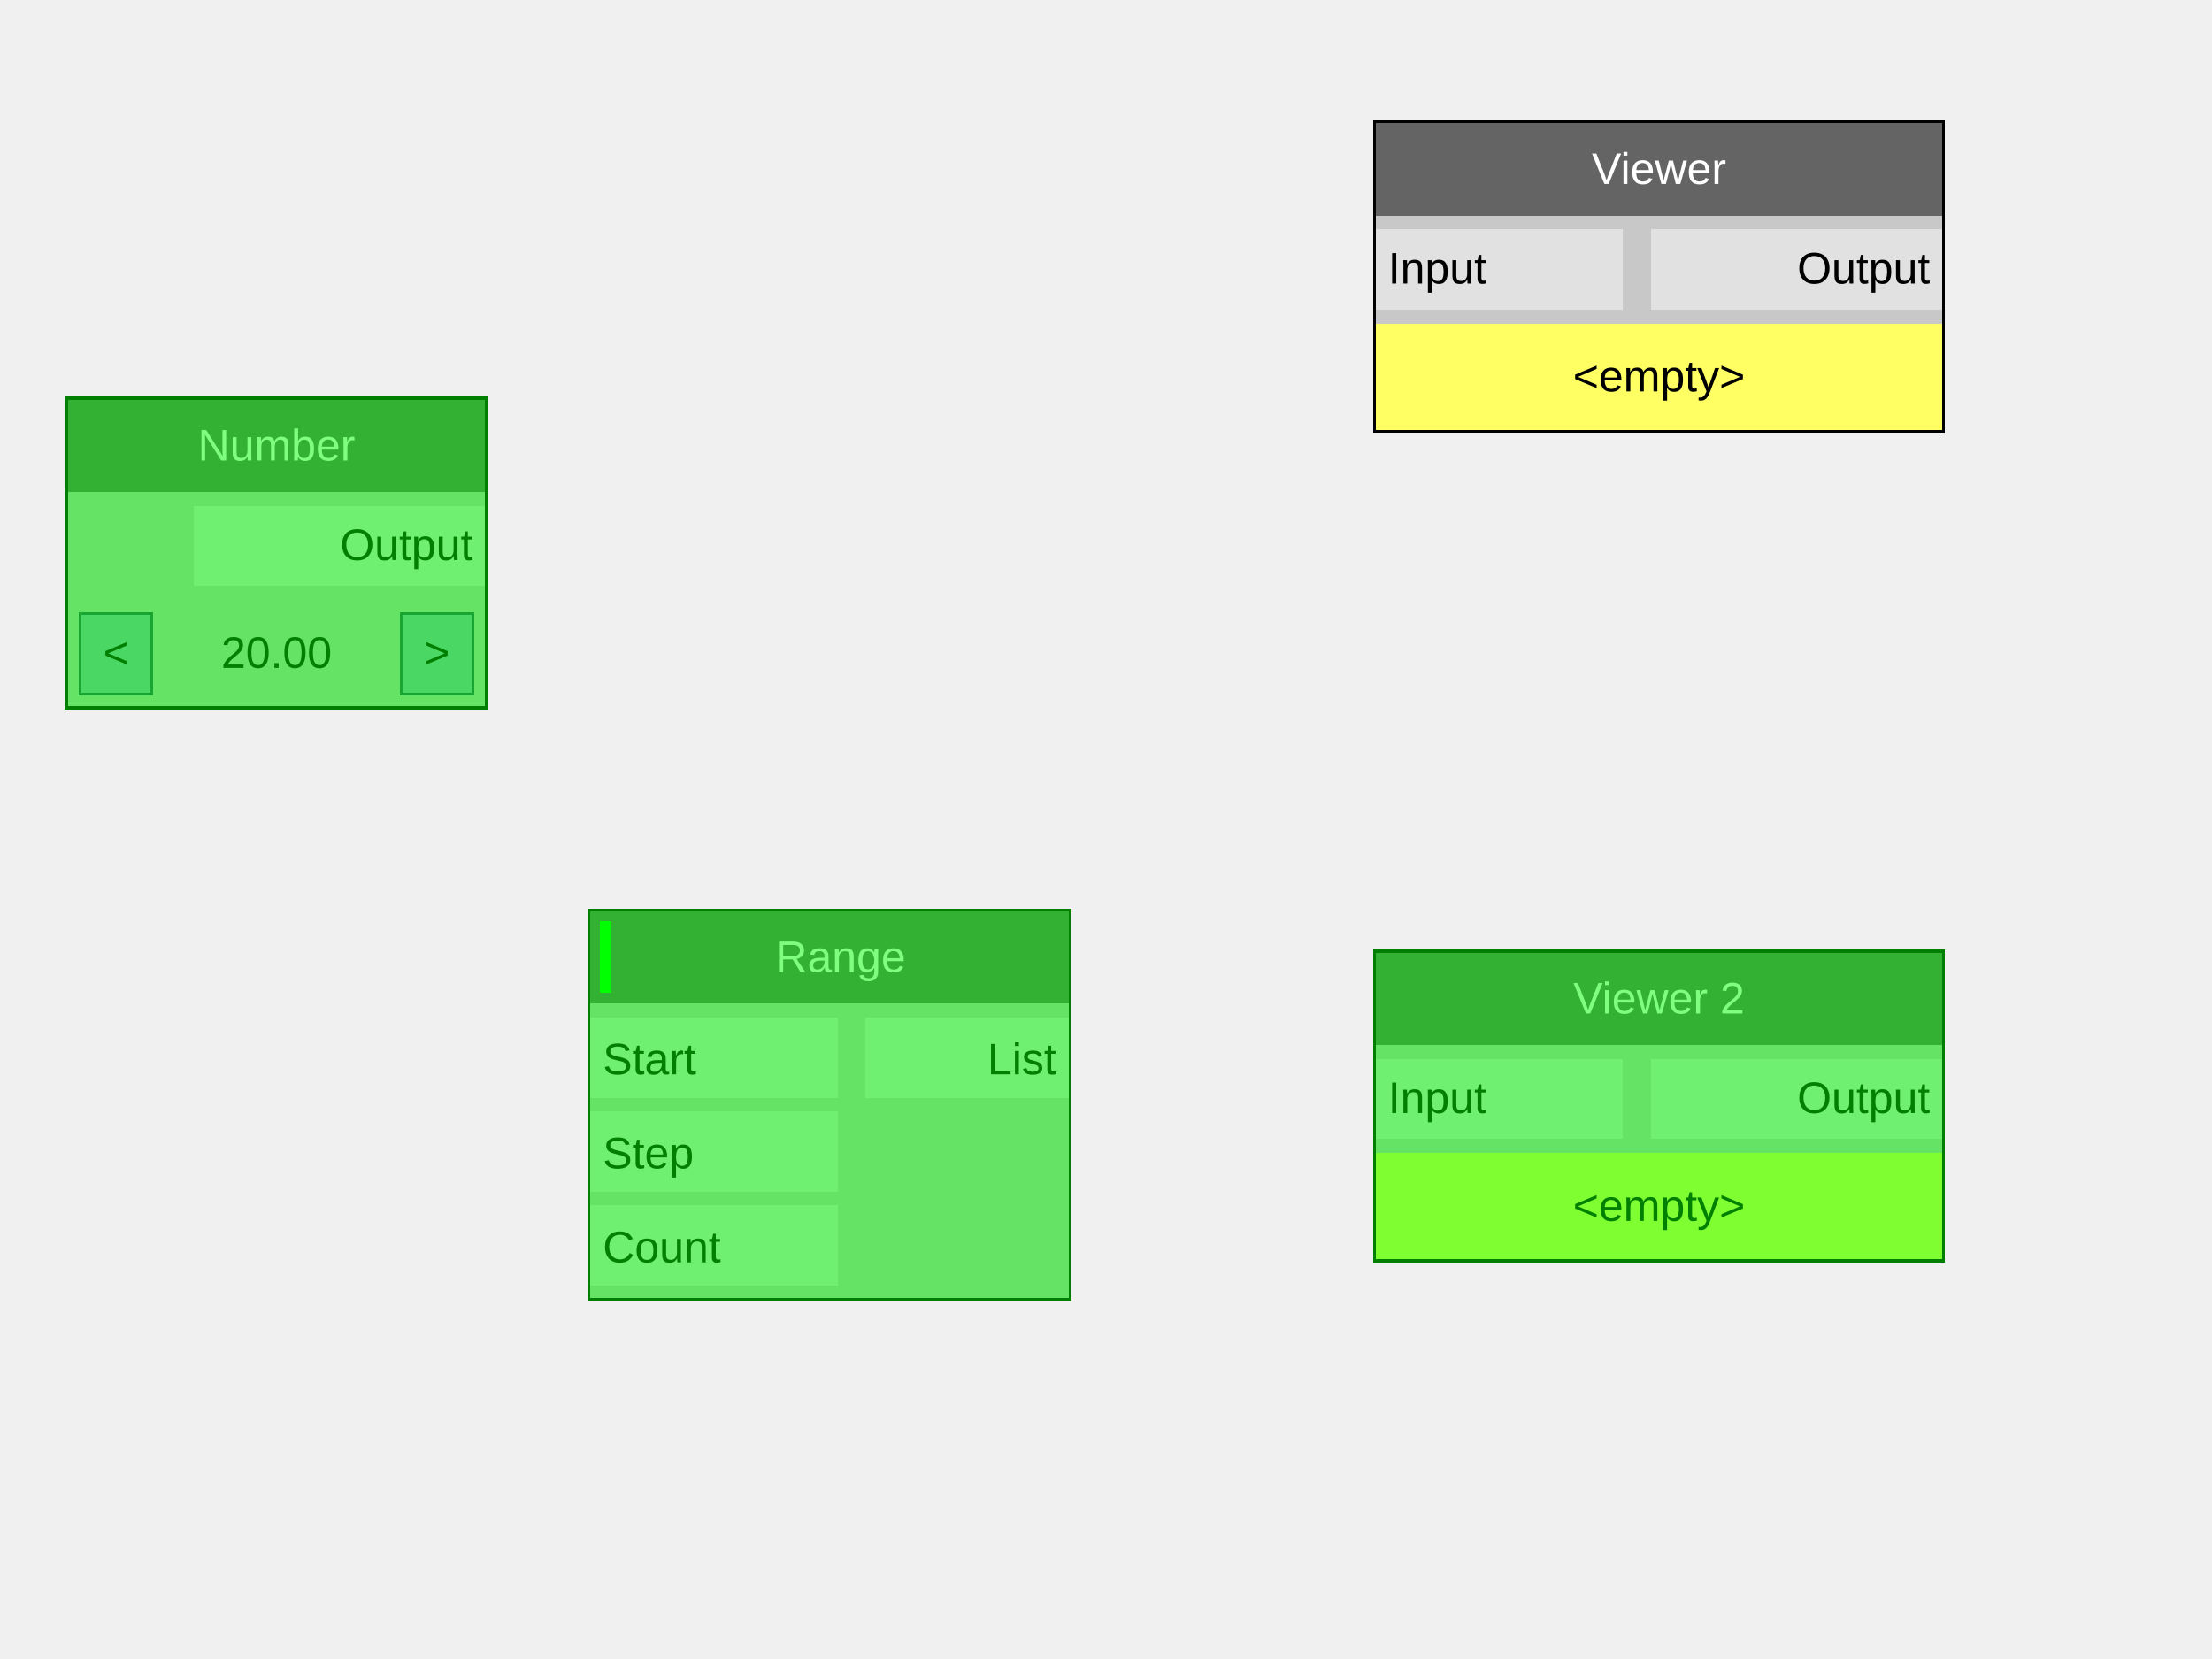
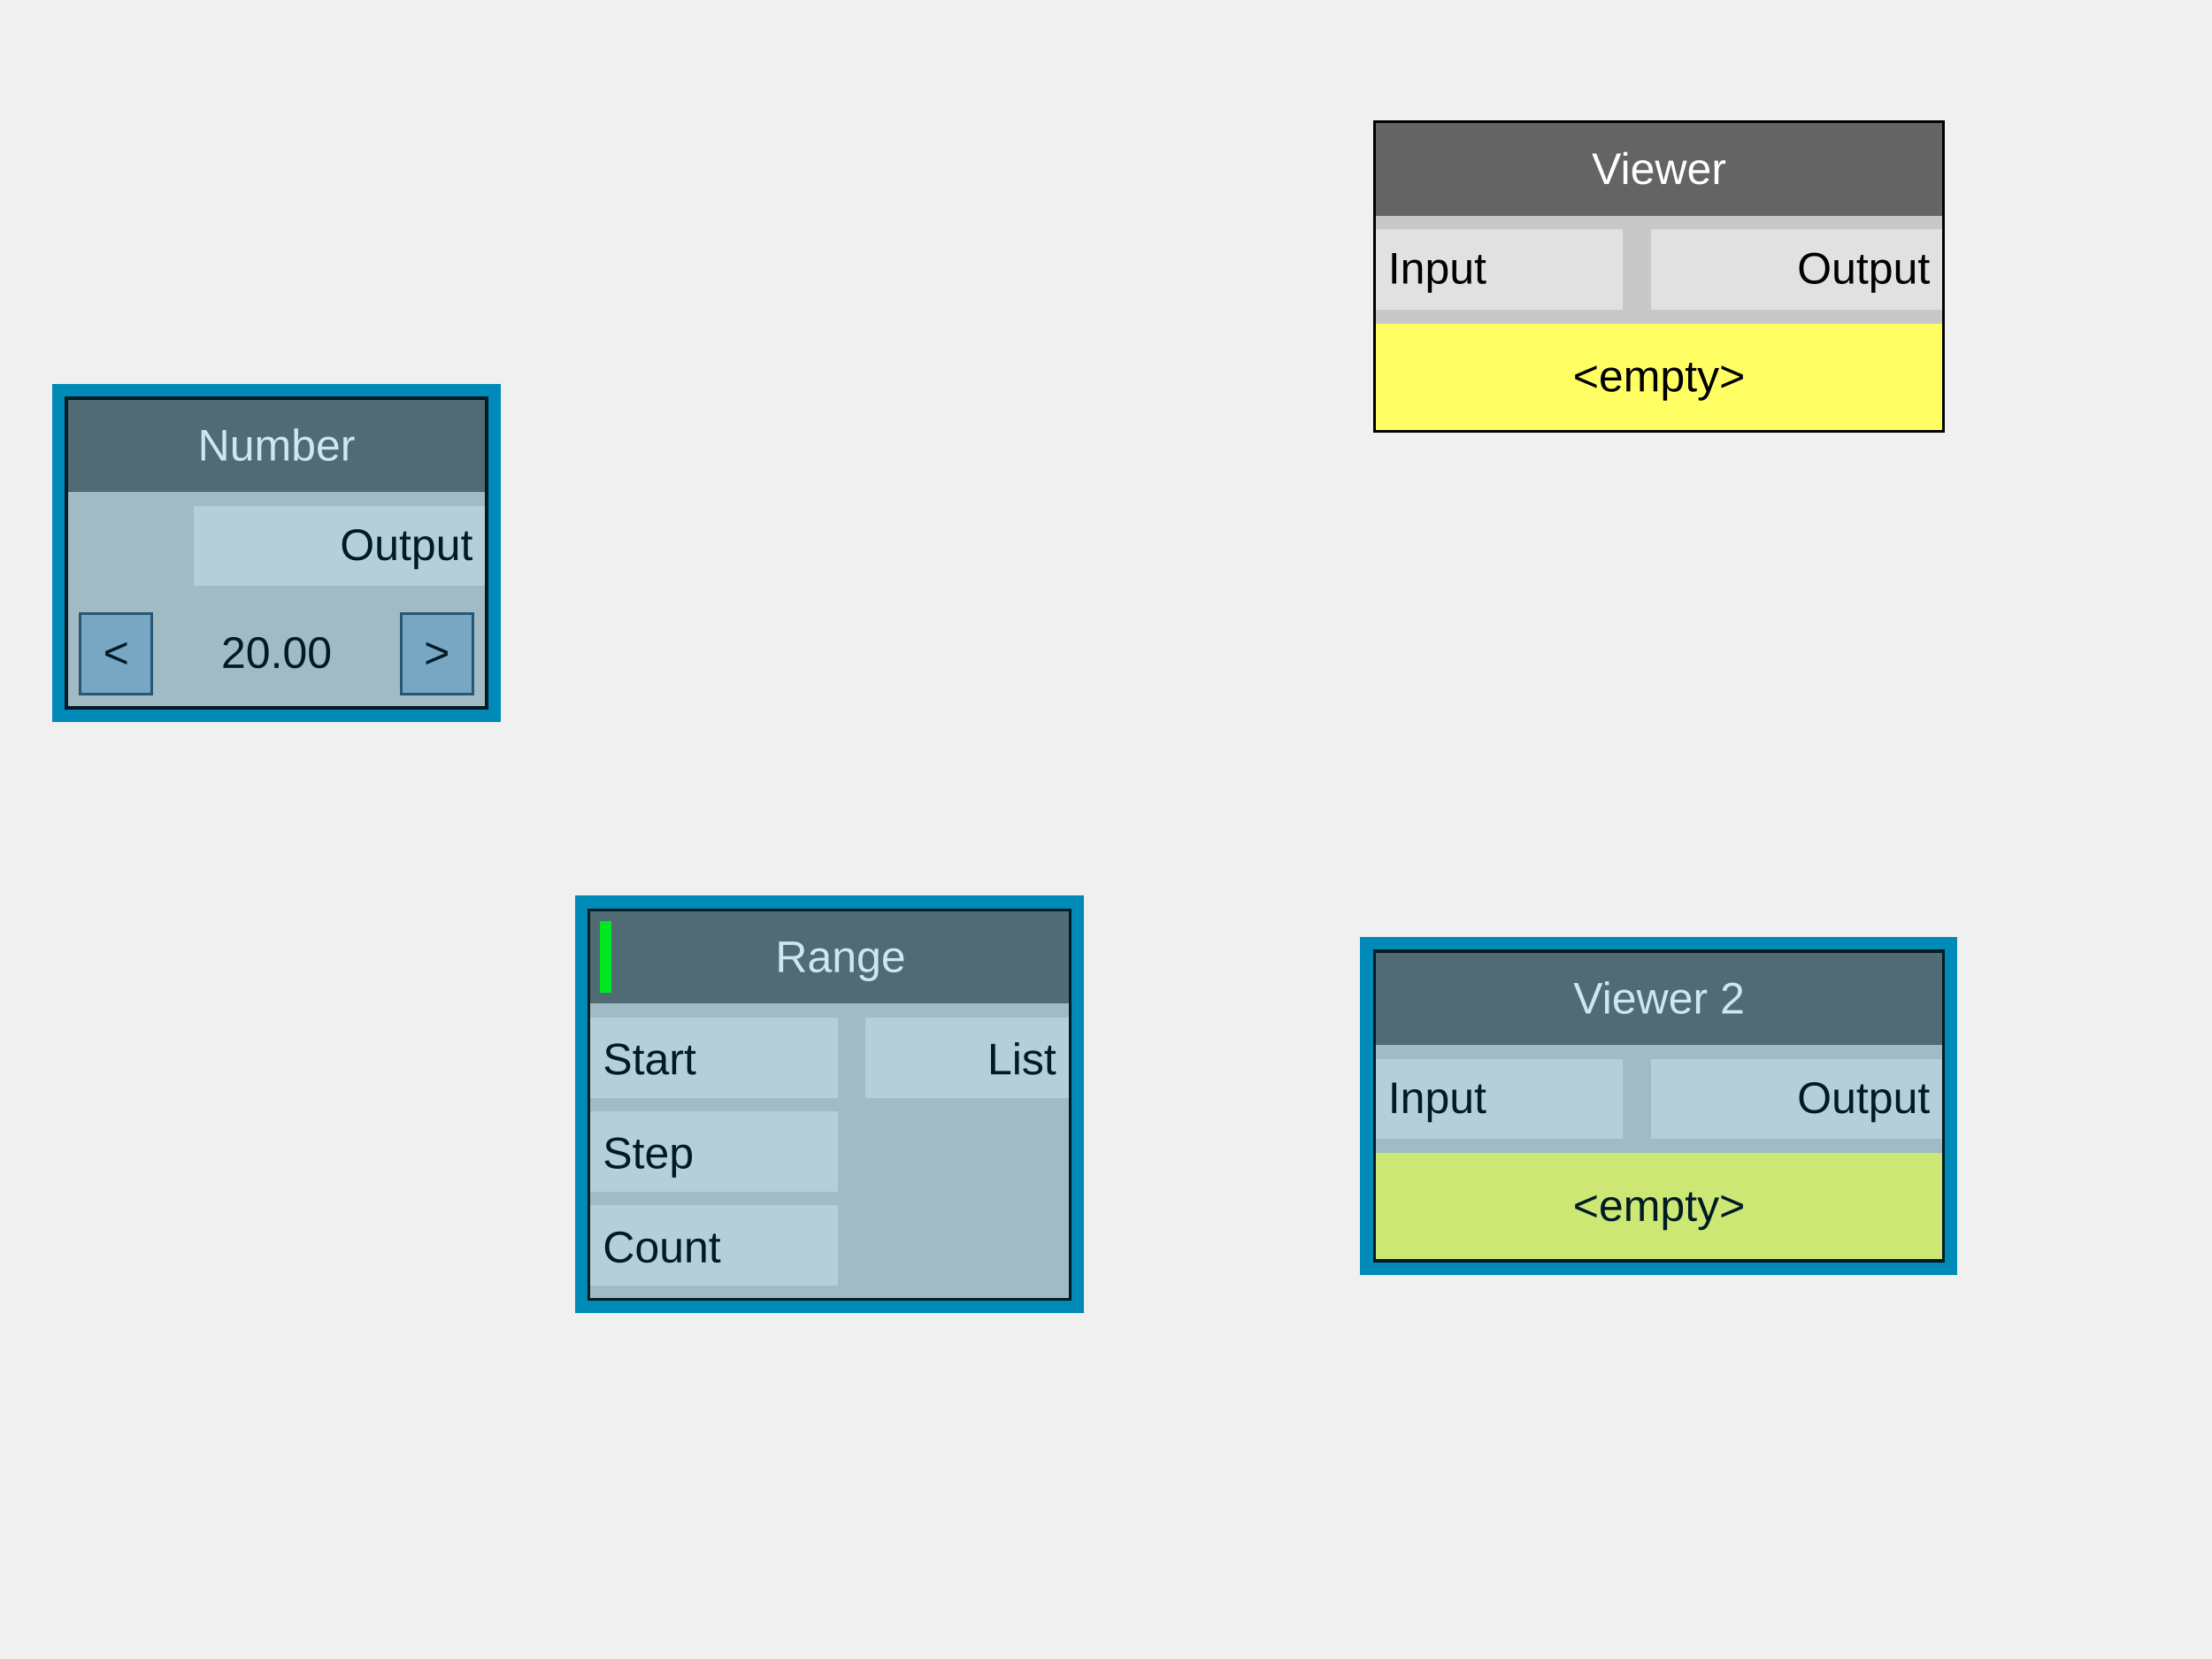
<svg xmlns="http://www.w3.org/2000/svg" version="1.1" width="800" height="600" shape-rendering="crispEdges">
  <rect x="0" y="0" width="800" height="600" style="fill:rgb(240,240,240);" />
-   <rect x="24" y="144" width="152" height="34" style="fill:rgb(50,177,50);" />
-   <text x="100" y="161" dominant-baseline="central" text-anchor="middle" style="fill:rgb(127,255,127);font-family:Arial;font-size:16px;">Number</text>
-   <rect x="24" y="178" width="152" height="39" style="fill:rgb(100,227,100);" />
-   <rect x="70" y="183" width="106" height="29" style="fill:rgb(112,240,112);" />
-   <text x="171" y="197" dominant-baseline="central" text-anchor="end" style="fill:rgb(0,127,0);font-family:Arial;font-size:16px;">Output</text>
-   <rect x="24" y="217" width="152" height="39" style="fill:rgb(100,227,100);" />
-   <text x="100" y="236" dominant-baseline="central" text-anchor="middle" style="fill:rgb(0,127,0);font-family:Arial;font-size:16px;">20.00</text>
-   <rect x="29" y="222" width="26" height="29" style="fill:rgb(75,215,100);" />
-   <text x="42" y="236" dominant-baseline="central" text-anchor="middle" style="fill:rgb(0,127,0);font-family:Arial;font-size:16px;">&lt;</text>
-   <rect x="29" y="222" width="26" height="29" style="fill:none;stroke-width:1px;stroke:rgb(25,165,50);" />
-   <rect x="145" y="222" width="26" height="29" style="fill:rgb(75,215,100);" />
-   <text x="158" y="236" dominant-baseline="central" text-anchor="middle" style="fill:rgb(0,127,0);font-family:Arial;font-size:16px;">&gt;</text>
-   <rect x="145" y="222" width="26" height="29" style="fill:none;stroke-width:1px;stroke:rgb(25,165,50);" />
-   <rect x="24" y="144" width="152" height="112" style="fill:none;stroke-width:1px;stroke:rgb(0,127,0);" />
-   <rect x="213" y="329" width="174" height="34" style="fill:rgb(50,177,50);" />
-   <text x="304" y="346" dominant-baseline="central" text-anchor="middle" style="fill:rgb(127,255,127);font-family:Arial;font-size:16px;">Range</text>
-   <rect x="217" y="333" width="4" height="26" style="fill:rgb(0,255,0);" />
-   <rect x="213" y="363" width="174" height="107" style="fill:rgb(100,227,100);" />
-   <rect x="213" y="368" width="90" height="29" style="fill:rgb(112,240,112);" />
-   <text x="218" y="383" dominant-baseline="central" text-anchor="start" style="fill:rgb(0,127,0);font-family:Arial;font-size:16px;">Start</text>
-   <rect x="213" y="402" width="90" height="29" style="fill:rgb(112,240,112);" />
-   <text x="218" y="417" dominant-baseline="central" text-anchor="start" style="fill:rgb(0,127,0);font-family:Arial;font-size:16px;">Step</text>
-   <rect x="213" y="436" width="90" height="29" style="fill:rgb(112,240,112);" />
-   <text x="218" y="451" dominant-baseline="central" text-anchor="start" style="fill:rgb(0,127,0);font-family:Arial;font-size:16px;">Count</text>
-   <rect x="313" y="368" width="74" height="29" style="fill:rgb(112,240,112);" />
-   <text x="382" y="383" dominant-baseline="central" text-anchor="end" style="fill:rgb(0,127,0);font-family:Arial;font-size:16px;">List</text>
-   <rect x="213" y="329" width="174" height="141" style="fill:none;stroke-width:1px;stroke:rgb(0,127,0);" />
+   <rect x="19" y="139" width="162" height="122" style="fill:rgb(0,138,184);" />
+   <rect x="24" y="144" width="152" height="34" style="fill:rgb(80,107,116);" />
+   <text x="100" y="161" dominant-baseline="central" text-anchor="middle" style="fill:rgb(204,231,240);font-family:Arial;font-size:16px;">Number</text>
+   <rect x="24" y="178" width="152" height="39" style="fill:rgb(160,187,196);" />
+   <rect x="70" y="183" width="106" height="29" style="fill:rgb(180,207,216);" />
+   <text x="171" y="197" dominant-baseline="central" text-anchor="end" style="fill:rgb(0,27,36);font-family:Arial;font-size:16px;">Output</text>
+   <rect x="24" y="217" width="152" height="39" style="fill:rgb(160,187,196);" />
+   <text x="100" y="236" dominant-baseline="central" text-anchor="middle" style="fill:rgb(0,27,36);font-family:Arial;font-size:16px;">20.00</text>
+   <rect x="29" y="222" width="26" height="29" style="fill:rgb(120,167,196);" />
+   <text x="42" y="236" dominant-baseline="central" text-anchor="middle" style="fill:rgb(0,27,36);font-family:Arial;font-size:16px;">&lt;</text>
+   <rect x="29" y="222" width="26" height="29" style="fill:none;stroke-width:1px;stroke:rgb(40,87,116);" />
+   <rect x="145" y="222" width="26" height="29" style="fill:rgb(120,167,196);" />
+   <text x="158" y="236" dominant-baseline="central" text-anchor="middle" style="fill:rgb(0,27,36);font-family:Arial;font-size:16px;">&gt;</text>
+   <rect x="145" y="222" width="26" height="29" style="fill:none;stroke-width:1px;stroke:rgb(40,87,116);" />
+   <rect x="24" y="144" width="152" height="112" style="fill:none;stroke-width:1px;stroke:rgb(0,27,36);" />
+   <rect x="208" y="324" width="184" height="151" style="fill:rgb(0,138,184);" />
+   <rect x="213" y="329" width="174" height="34" style="fill:rgb(80,107,116);" />
+   <text x="304" y="346" dominant-baseline="central" text-anchor="middle" style="fill:rgb(204,231,240);font-family:Arial;font-size:16px;">Range</text>
+   <rect x="217" y="333" width="4" height="26" style="fill:rgb(0,231,36);" />
+   <rect x="213" y="363" width="174" height="107" style="fill:rgb(160,187,196);" />
+   <rect x="213" y="368" width="90" height="29" style="fill:rgb(180,207,216);" />
+   <text x="218" y="383" dominant-baseline="central" text-anchor="start" style="fill:rgb(0,27,36);font-family:Arial;font-size:16px;">Start</text>
+   <rect x="213" y="402" width="90" height="29" style="fill:rgb(180,207,216);" />
+   <text x="218" y="417" dominant-baseline="central" text-anchor="start" style="fill:rgb(0,27,36);font-family:Arial;font-size:16px;">Step</text>
+   <rect x="213" y="436" width="90" height="29" style="fill:rgb(180,207,216);" />
+   <text x="218" y="451" dominant-baseline="central" text-anchor="start" style="fill:rgb(0,27,36);font-family:Arial;font-size:16px;">Count</text>
+   <rect x="313" y="368" width="74" height="29" style="fill:rgb(180,207,216);" />
+   <text x="382" y="383" dominant-baseline="central" text-anchor="end" style="fill:rgb(0,27,36);font-family:Arial;font-size:16px;">List</text>
+   <rect x="213" y="329" width="174" height="141" style="fill:none;stroke-width:1px;stroke:rgb(0,27,36);" />
  <rect x="497" y="44" width="206" height="34" style="fill:rgb(100,100,100);" />
  <text x="600" y="61" dominant-baseline="central" text-anchor="middle" style="fill:rgb(255,255,255);font-family:Arial;font-size:16px;">Viewer</text>
  <rect x="497" y="78" width="206" height="39" style="fill:rgb(200,200,200);" />
  <rect x="497" y="83" width="90" height="29" style="fill:rgb(225,225,225);" />
  <text x="502" y="97" dominant-baseline="central" text-anchor="start" style="fill:rgb(0,0,0);font-family:Arial;font-size:16px;">Input</text>
  <rect x="597" y="83" width="106" height="29" style="fill:rgb(225,225,225);" />
  <text x="698" y="97" dominant-baseline="central" text-anchor="end" style="fill:rgb(0,0,0);font-family:Arial;font-size:16px;">Output</text>
  <rect x="497" y="117" width="206" height="39" style="fill:rgb(255,255,100);" />
  <text x="600" y="136" dominant-baseline="central" text-anchor="middle" style="fill:rgb(0,0,0);font-family:Arial;font-size:16px;">&lt;empty&gt;</text>
  <rect x="497" y="44" width="206" height="112" style="fill:none;stroke-width:1px;stroke:rgb(0,0,0);" />
-   <rect x="497" y="344" width="206" height="34" style="fill:rgb(50,177,50);" />
-   <text x="600" y="361" dominant-baseline="central" text-anchor="middle" style="fill:rgb(127,255,127);font-family:Arial;font-size:16px;">Viewer 2</text>
-   <rect x="497" y="378" width="206" height="39" style="fill:rgb(100,227,100);" />
-   <rect x="497" y="383" width="90" height="29" style="fill:rgb(112,240,112);" />
-   <text x="502" y="397" dominant-baseline="central" text-anchor="start" style="fill:rgb(0,127,0);font-family:Arial;font-size:16px;">Input</text>
-   <rect x="597" y="383" width="106" height="29" style="fill:rgb(112,240,112);" />
-   <text x="698" y="397" dominant-baseline="central" text-anchor="end" style="fill:rgb(0,127,0);font-family:Arial;font-size:16px;">Output</text>
-   <rect x="497" y="417" width="206" height="39" style="fill:rgb(127,255,50);" />
-   <text x="600" y="436" dominant-baseline="central" text-anchor="middle" style="fill:rgb(0,127,0);font-family:Arial;font-size:16px;">&lt;empty&gt;</text>
-   <rect x="497" y="344" width="206" height="112" style="fill:none;stroke-width:1px;stroke:rgb(0,127,0);" />
+   <rect x="492" y="339" width="216" height="122" style="fill:rgb(0,138,184);" />
+   <rect x="497" y="344" width="206" height="34" style="fill:rgb(80,107,116);" />
+   <text x="600" y="361" dominant-baseline="central" text-anchor="middle" style="fill:rgb(204,231,240);font-family:Arial;font-size:16px;">Viewer 2</text>
+   <rect x="497" y="378" width="206" height="39" style="fill:rgb(160,187,196);" />
+   <rect x="497" y="383" width="90" height="29" style="fill:rgb(180,207,216);" />
+   <text x="502" y="397" dominant-baseline="central" text-anchor="start" style="fill:rgb(0,27,36);font-family:Arial;font-size:16px;">Input</text>
+   <rect x="597" y="383" width="106" height="29" style="fill:rgb(180,207,216);" />
+   <text x="698" y="397" dominant-baseline="central" text-anchor="end" style="fill:rgb(0,27,36);font-family:Arial;font-size:16px;">Output</text>
+   <rect x="497" y="417" width="206" height="39" style="fill:rgb(204,231,116);" />
+   <text x="600" y="436" dominant-baseline="central" text-anchor="middle" style="fill:rgb(0,27,36);font-family:Arial;font-size:16px;">&lt;empty&gt;</text>
+   <rect x="497" y="344" width="206" height="112" style="fill:none;stroke-width:1px;stroke:rgb(0,27,36);" />
</svg>
